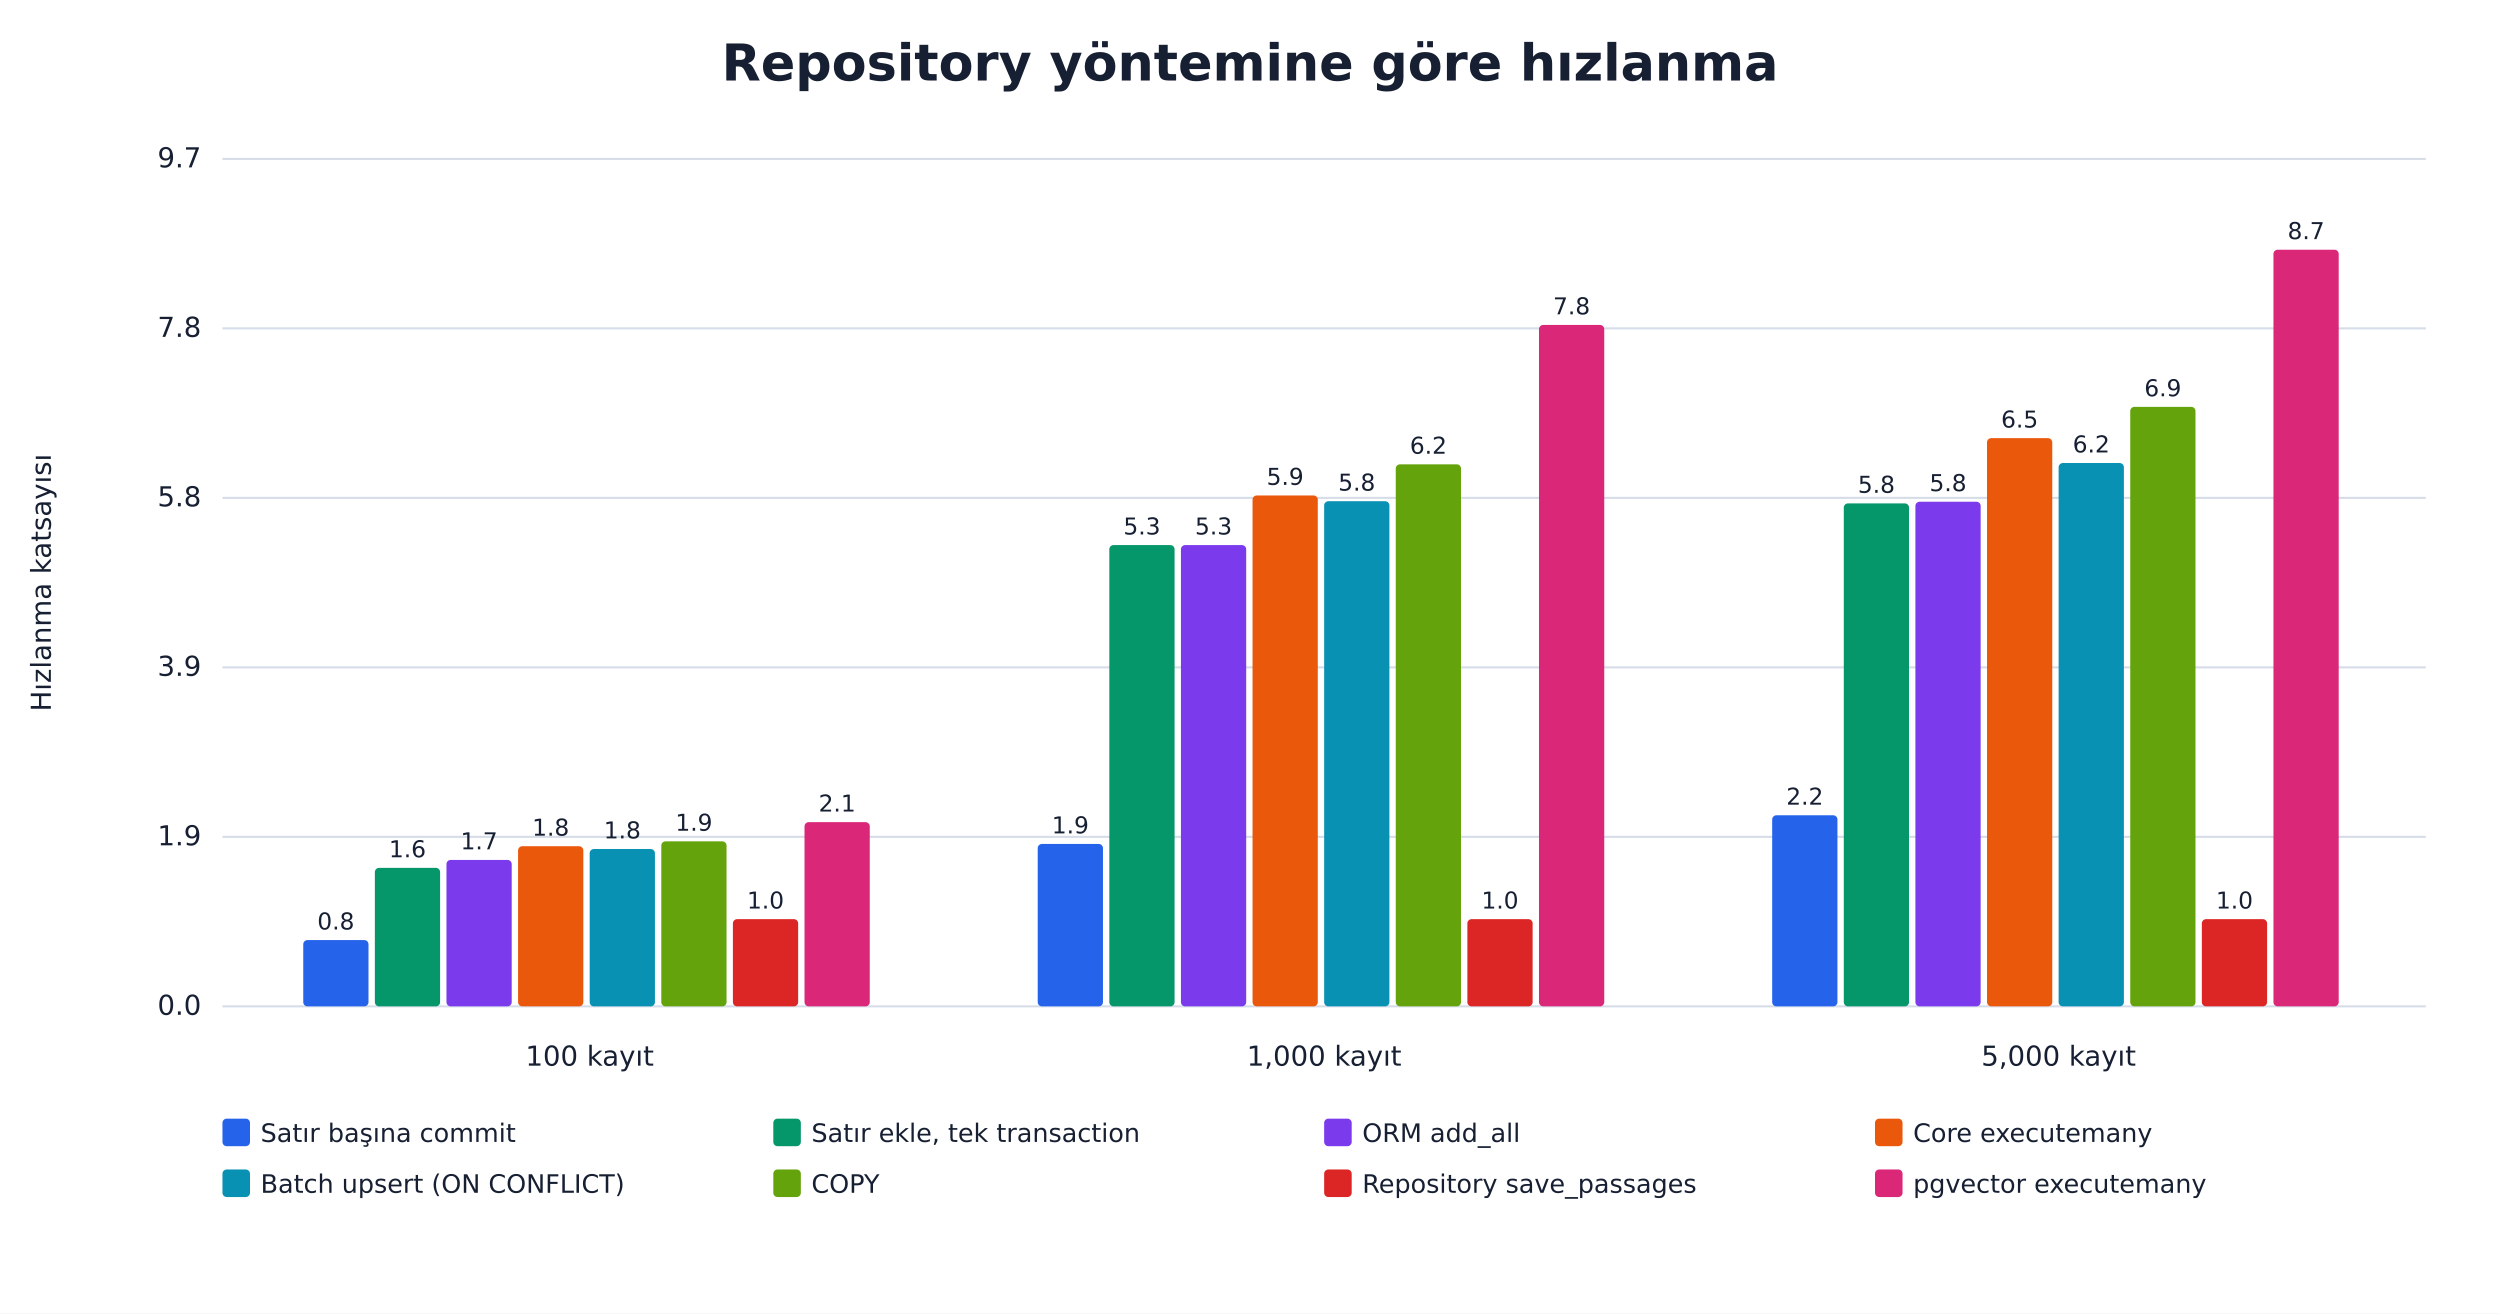
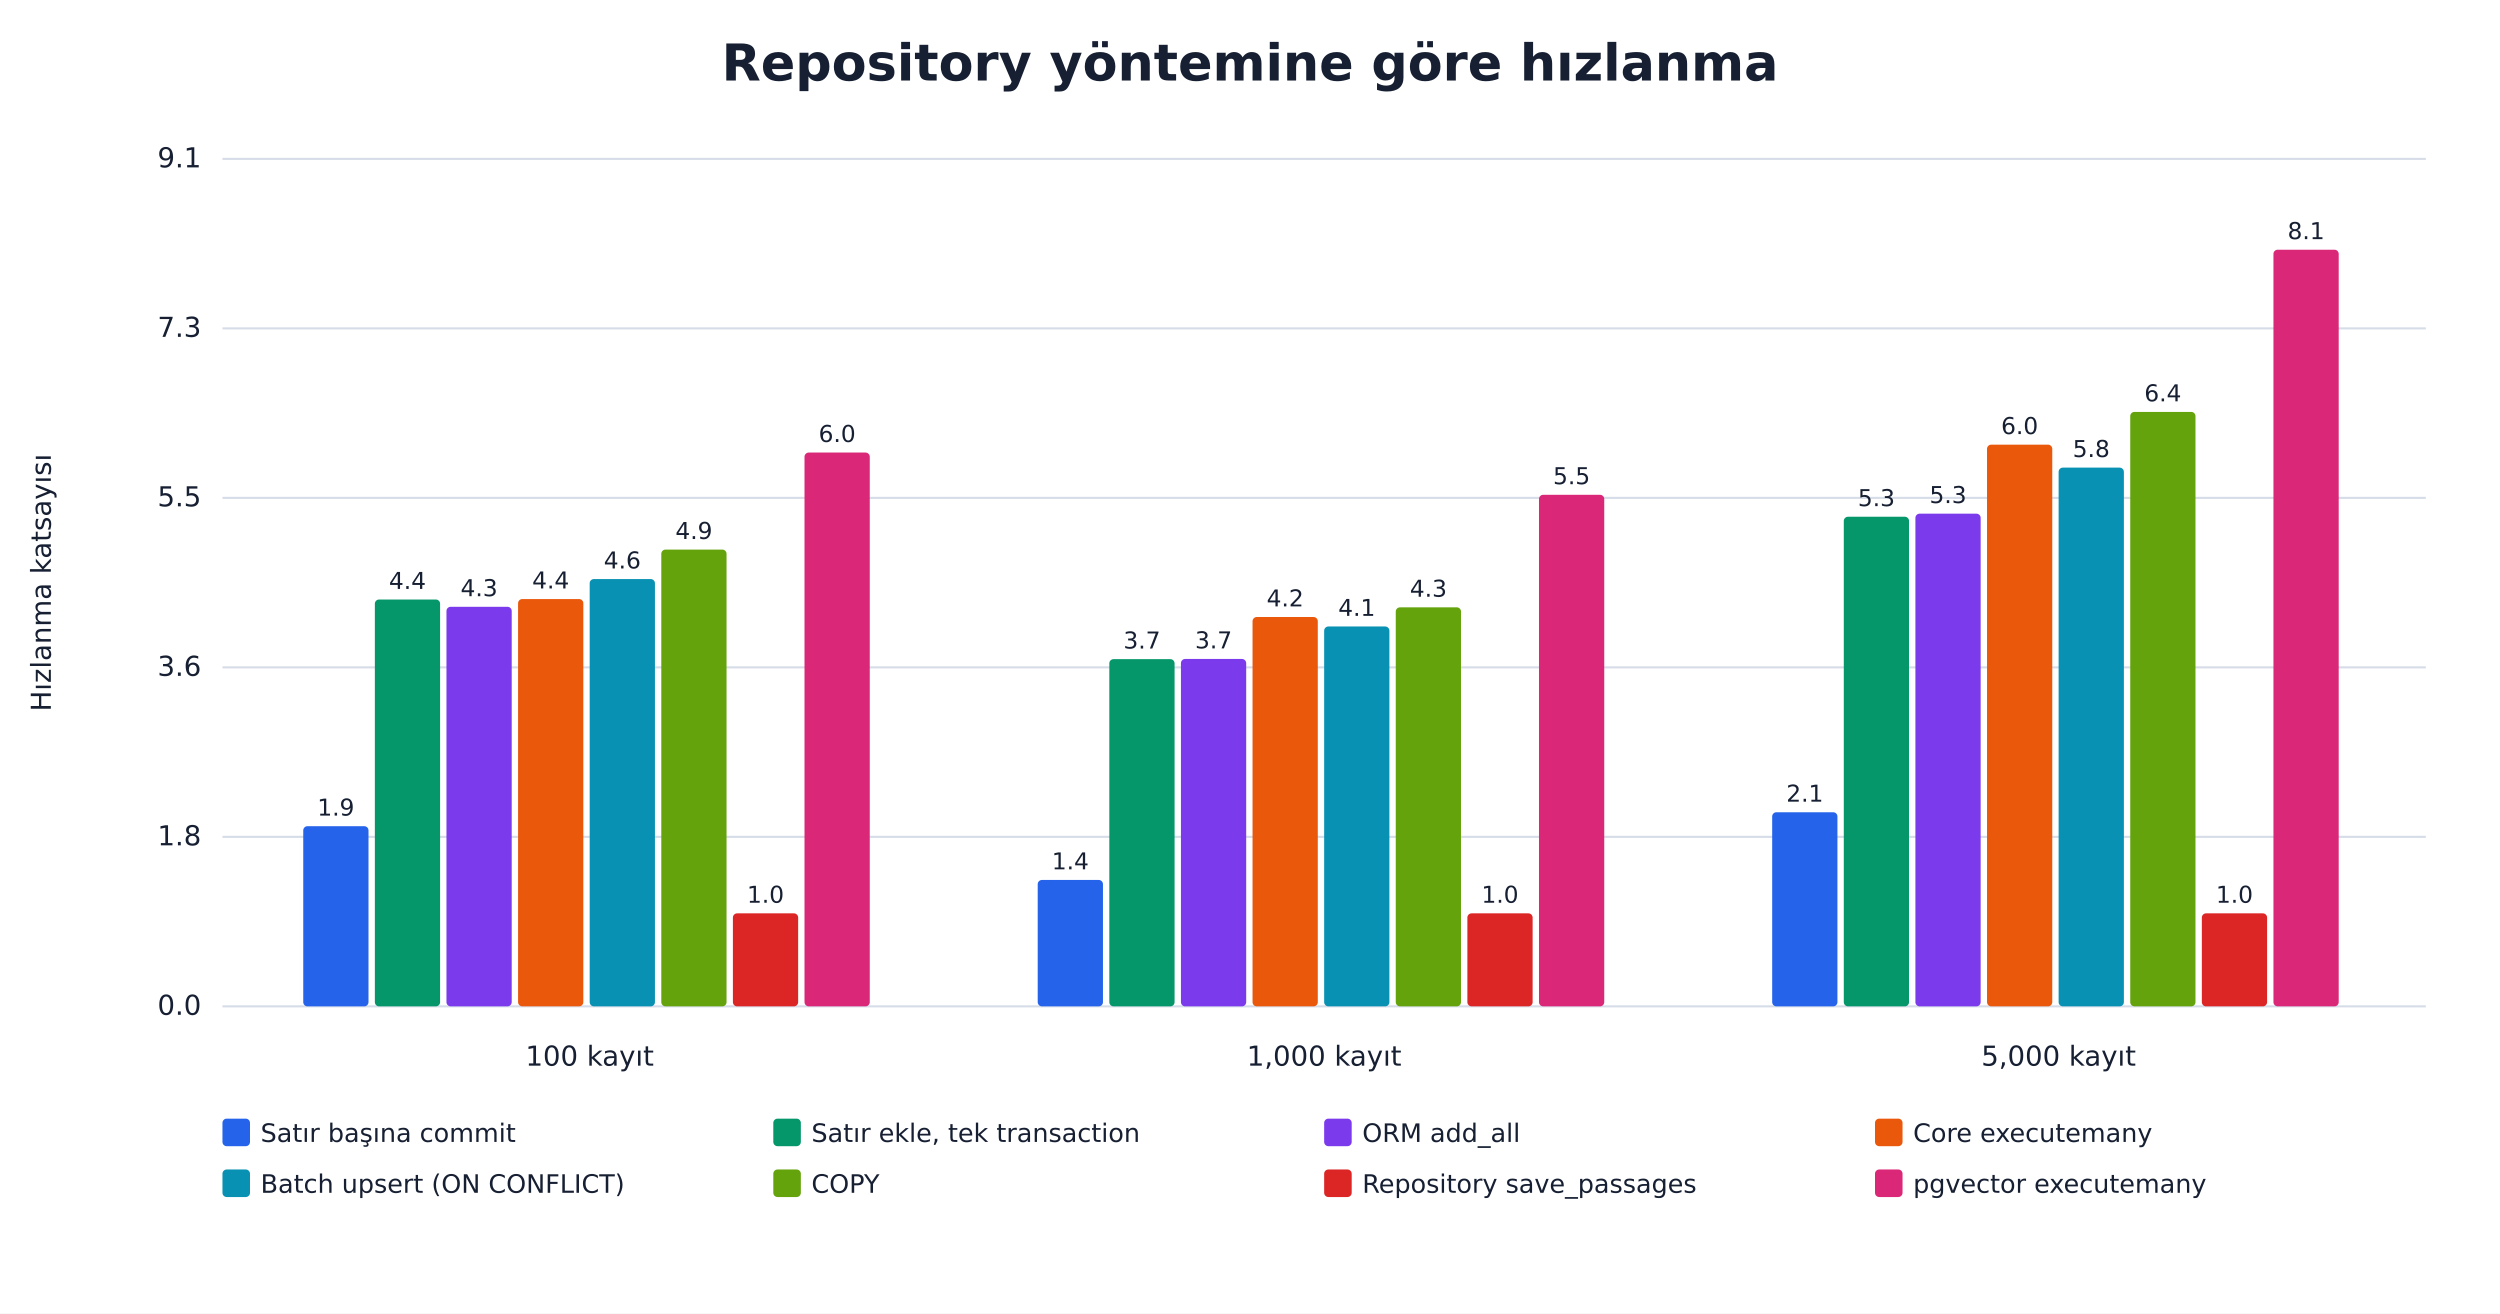
<svg xmlns="http://www.w3.org/2000/svg" width="1180" height="620" viewBox="0 0 1180 620">
  <rect width="100%" height="100%" fill="#ffffff" />
  <style>text{font-family:DejaVu Sans,Arial,sans-serif;fill:#172033}.title{font-size:24px;font-weight:700}.axis{font-size:13px}.value{font-size:11px}.legend{font-size:12px}</style>
  <text x="590.0" y="38" text-anchor="middle" class="title">Repository yöntemine göre hızlanma</text>
  <line x1="105" y1="475.00" x2="1145" y2="475.00" stroke="#d7dde8" stroke-width="1" />
  <text x="95" y="479.00" text-anchor="end" class="axis">0.0</text>
  <line x1="105" y1="395.00" x2="1145" y2="395.00" stroke="#d7dde8" stroke-width="1" />
-   <text x="95" y="399.00" text-anchor="end" class="axis">1.9</text>
+   <text x="95" y="399.00" text-anchor="end" class="axis">1.8</text>
  <line x1="105" y1="315.00" x2="1145" y2="315.00" stroke="#d7dde8" stroke-width="1" />
-   <text x="95" y="319.00" text-anchor="end" class="axis">3.9</text>
+   <text x="95" y="319.00" text-anchor="end" class="axis">3.6</text>
  <line x1="105" y1="235.00" x2="1145" y2="235.00" stroke="#d7dde8" stroke-width="1" />
-   <text x="95" y="239.00" text-anchor="end" class="axis">5.8</text>
+   <text x="95" y="239.00" text-anchor="end" class="axis">5.5</text>
  <line x1="105" y1="155.00" x2="1145" y2="155.00" stroke="#d7dde8" stroke-width="1" />
-   <text x="95" y="159.00" text-anchor="end" class="axis">7.8</text>
+   <text x="95" y="159.00" text-anchor="end" class="axis">7.3</text>
  <line x1="105" y1="75.00" x2="1145" y2="75.00" stroke="#d7dde8" stroke-width="1" />
-   <text x="95" y="79.00" text-anchor="end" class="axis">9.7</text>
-   <rect x="143.13" y="443.72" width="30.80" height="31.28" fill="#2563eb" rx="2" />
-   <text x="158.53" y="438.72" text-anchor="middle" class="value">0.8</text>
-   <rect x="176.93" y="409.63" width="30.80" height="65.37" fill="#059669" rx="2" />
-   <text x="192.33" y="404.63" text-anchor="middle" class="value">1.6</text>
-   <rect x="210.73" y="405.88" width="30.80" height="69.12" fill="#7c3aed" rx="2" />
-   <text x="226.13" y="400.88" text-anchor="middle" class="value">1.7</text>
-   <rect x="244.53" y="399.42" width="30.80" height="75.58" fill="#ea580c" rx="2" />
-   <text x="259.93" y="394.42" text-anchor="middle" class="value">1.8</text>
-   <rect x="278.33" y="400.74" width="30.80" height="74.26" fill="#0891b2" rx="2" />
-   <text x="293.73" y="395.74" text-anchor="middle" class="value">1.8</text>
-   <rect x="312.13" y="397.12" width="30.80" height="77.88" fill="#65a30d" rx="2" />
-   <text x="327.53" y="392.12" text-anchor="middle" class="value">1.9</text>
-   <rect x="345.93" y="433.84" width="30.80" height="41.16" fill="#dc2626" rx="2" />
-   <text x="361.33" y="428.84" text-anchor="middle" class="value">1.0</text>
-   <rect x="379.73" y="388.06" width="30.80" height="86.94" fill="#db2777" rx="2" />
-   <text x="395.13" y="383.06" text-anchor="middle" class="value">2.1</text>
+   <text x="95" y="79.00" text-anchor="end" class="axis">9.1</text>
+   <rect x="143.13" y="389.96" width="30.80" height="85.04" fill="#2563eb" rx="2" />
+   <text x="158.53" y="384.96" text-anchor="middle" class="value">1.9</text>
+   <rect x="176.93" y="282.97" width="30.80" height="192.03" fill="#059669" rx="2" />
+   <text x="192.33" y="277.97" text-anchor="middle" class="value">4.4</text>
+   <rect x="210.73" y="286.40" width="30.80" height="188.60" fill="#7c3aed" rx="2" />
+   <text x="226.13" y="281.40" text-anchor="middle" class="value">4.3</text>
+   <rect x="244.53" y="282.75" width="30.80" height="192.25" fill="#ea580c" rx="2" />
+   <text x="259.93" y="277.75" text-anchor="middle" class="value">4.4</text>
+   <rect x="278.33" y="273.31" width="30.80" height="201.69" fill="#0891b2" rx="2" />
+   <text x="293.73" y="268.31" text-anchor="middle" class="value">4.6</text>
+   <rect x="312.13" y="259.40" width="30.80" height="215.60" fill="#65a30d" rx="2" />
+   <text x="327.53" y="254.40" text-anchor="middle" class="value">4.9</text>
+   <rect x="345.93" y="431.10" width="30.80" height="43.90" fill="#dc2626" rx="2" />
+   <text x="361.33" y="426.10" text-anchor="middle" class="value">1.0</text>
+   <rect x="379.73" y="213.61" width="30.80" height="261.39" fill="#db2777" rx="2" />
+   <text x="395.13" y="208.61" text-anchor="middle" class="value">6.0</text>
  <text x="278.33" y="503" text-anchor="middle" class="axis">100 kayıt</text>
-   <rect x="489.80" y="398.35" width="30.80" height="76.65" fill="#2563eb" rx="2" />
-   <text x="505.20" y="393.35" text-anchor="middle" class="value">1.9</text>
-   <rect x="523.60" y="257.28" width="30.80" height="217.72" fill="#059669" rx="2" />
-   <text x="539.00" y="252.28" text-anchor="middle" class="value">5.3</text>
-   <rect x="557.40" y="257.28" width="30.80" height="217.72" fill="#7c3aed" rx="2" />
-   <text x="572.80" y="252.28" text-anchor="middle" class="value">5.3</text>
-   <rect x="591.20" y="233.86" width="30.80" height="241.14" fill="#ea580c" rx="2" />
-   <text x="606.60" y="228.86" text-anchor="middle" class="value">5.9</text>
-   <rect x="625.00" y="236.58" width="30.80" height="238.42" fill="#0891b2" rx="2" />
-   <text x="640.40" y="231.58" text-anchor="middle" class="value">5.8</text>
-   <rect x="658.80" y="219.16" width="30.80" height="255.84" fill="#65a30d" rx="2" />
-   <text x="674.20" y="214.16" text-anchor="middle" class="value">6.2</text>
-   <rect x="692.60" y="433.84" width="30.80" height="41.16" fill="#dc2626" rx="2" />
-   <text x="708.00" y="428.84" text-anchor="middle" class="value">1.0</text>
-   <rect x="726.40" y="153.38" width="30.80" height="321.62" fill="#db2777" rx="2" />
-   <text x="741.80" y="148.38" text-anchor="middle" class="value">7.8</text>
+   <rect x="489.80" y="415.34" width="30.80" height="59.66" fill="#2563eb" rx="2" />
+   <text x="505.20" y="410.34" text-anchor="middle" class="value">1.4</text>
+   <rect x="523.60" y="311.11" width="30.80" height="163.89" fill="#059669" rx="2" />
+   <text x="539.00" y="306.11" text-anchor="middle" class="value">3.7</text>
+   <rect x="557.40" y="311.03" width="30.80" height="163.97" fill="#7c3aed" rx="2" />
+   <text x="572.80" y="306.03" text-anchor="middle" class="value">3.7</text>
+   <rect x="591.20" y="291.23" width="30.80" height="183.77" fill="#ea580c" rx="2" />
+   <text x="606.60" y="286.23" text-anchor="middle" class="value">4.2</text>
+   <rect x="625.00" y="295.70" width="30.80" height="179.30" fill="#0891b2" rx="2" />
+   <text x="640.40" y="290.70" text-anchor="middle" class="value">4.1</text>
+   <rect x="658.80" y="286.66" width="30.80" height="188.34" fill="#65a30d" rx="2" />
+   <text x="674.20" y="281.66" text-anchor="middle" class="value">4.3</text>
+   <rect x="692.60" y="431.10" width="30.80" height="43.90" fill="#dc2626" rx="2" />
+   <text x="708.00" y="426.10" text-anchor="middle" class="value">1.0</text>
+   <rect x="726.40" y="233.54" width="30.80" height="241.46" fill="#db2777" rx="2" />
+   <text x="741.80" y="228.54" text-anchor="middle" class="value">5.5</text>
  <text x="625.00" y="503" text-anchor="middle" class="axis">1,000 kayıt</text>
-   <rect x="836.47" y="384.81" width="30.80" height="90.19" fill="#2563eb" rx="2" />
-   <text x="851.87" y="379.81" text-anchor="middle" class="value">2.2</text>
-   <rect x="870.27" y="237.60" width="30.80" height="237.40" fill="#059669" rx="2" />
-   <text x="885.67" y="232.60" text-anchor="middle" class="value">5.8</text>
-   <rect x="904.07" y="236.82" width="30.80" height="238.18" fill="#7c3aed" rx="2" />
-   <text x="919.47" y="231.82" text-anchor="middle" class="value">5.8</text>
-   <rect x="937.87" y="206.81" width="30.80" height="268.19" fill="#ea580c" rx="2" />
-   <text x="953.27" y="201.81" text-anchor="middle" class="value">6.5</text>
-   <rect x="971.67" y="218.55" width="30.80" height="256.45" fill="#0891b2" rx="2" />
-   <text x="987.07" y="213.55" text-anchor="middle" class="value">6.2</text>
-   <rect x="1005.47" y="192.04" width="30.80" height="282.96" fill="#65a30d" rx="2" />
-   <text x="1020.87" y="187.04" text-anchor="middle" class="value">6.9</text>
-   <rect x="1039.27" y="433.84" width="30.80" height="41.16" fill="#dc2626" rx="2" />
-   <text x="1054.67" y="428.84" text-anchor="middle" class="value">1.0</text>
+   <rect x="836.47" y="383.38" width="30.80" height="91.62" fill="#2563eb" rx="2" />
+   <text x="851.87" y="378.38" text-anchor="middle" class="value">2.1</text>
+   <rect x="870.27" y="243.90" width="30.80" height="231.10" fill="#059669" rx="2" />
+   <text x="885.67" y="238.90" text-anchor="middle" class="value">5.3</text>
+   <rect x="904.07" y="242.45" width="30.80" height="232.55" fill="#7c3aed" rx="2" />
+   <text x="919.47" y="237.45" text-anchor="middle" class="value">5.3</text>
+   <rect x="937.87" y="209.88" width="30.80" height="265.12" fill="#ea580c" rx="2" />
+   <text x="953.27" y="204.88" text-anchor="middle" class="value">6.0</text>
+   <rect x="971.67" y="220.72" width="30.80" height="254.28" fill="#0891b2" rx="2" />
+   <text x="987.07" y="215.72" text-anchor="middle" class="value">5.8</text>
+   <rect x="1005.47" y="194.42" width="30.80" height="280.58" fill="#65a30d" rx="2" />
+   <text x="1020.87" y="189.42" text-anchor="middle" class="value">6.4</text>
+   <rect x="1039.27" y="431.10" width="30.80" height="43.90" fill="#dc2626" rx="2" />
+   <text x="1054.67" y="426.10" text-anchor="middle" class="value">1.0</text>
  <rect x="1073.07" y="117.86" width="30.80" height="357.14" fill="#db2777" rx="2" />
-   <text x="1088.47" y="112.86" text-anchor="middle" class="value">8.7</text>
+   <text x="1088.47" y="112.86" text-anchor="middle" class="value">8.1</text>
  <text x="971.67" y="503" text-anchor="middle" class="axis">5,000 kayıt</text>
  <text transform="translate(24 275.0) rotate(-90)" text-anchor="middle" class="axis">Hızlanma katsayısı</text>
  <rect x="105.00" y="528" width="13" height="13" fill="#2563eb" rx="2" />
  <text x="123.00" y="539" class="legend">Satır başına commit</text>
  <rect x="365.00" y="528" width="13" height="13" fill="#059669" rx="2" />
  <text x="383.00" y="539" class="legend">Satır ekle, tek transaction</text>
  <rect x="625.00" y="528" width="13" height="13" fill="#7c3aed" rx="2" />
  <text x="643.00" y="539" class="legend">ORM add_all</text>
  <rect x="885.00" y="528" width="13" height="13" fill="#ea580c" rx="2" />
  <text x="903.00" y="539" class="legend">Core executemany</text>
  <rect x="105.00" y="552" width="13" height="13" fill="#0891b2" rx="2" />
  <text x="123.00" y="563" class="legend">Batch upsert (ON CONFLICT)</text>
  <rect x="365.00" y="552" width="13" height="13" fill="#65a30d" rx="2" />
  <text x="383.00" y="563" class="legend">COPY</text>
  <rect x="625.00" y="552" width="13" height="13" fill="#dc2626" rx="2" />
  <text x="643.00" y="563" class="legend">Repository save_passages</text>
  <rect x="885.00" y="552" width="13" height="13" fill="#db2777" rx="2" />
  <text x="903.00" y="563" class="legend">pgvector executemany</text>
</svg>
